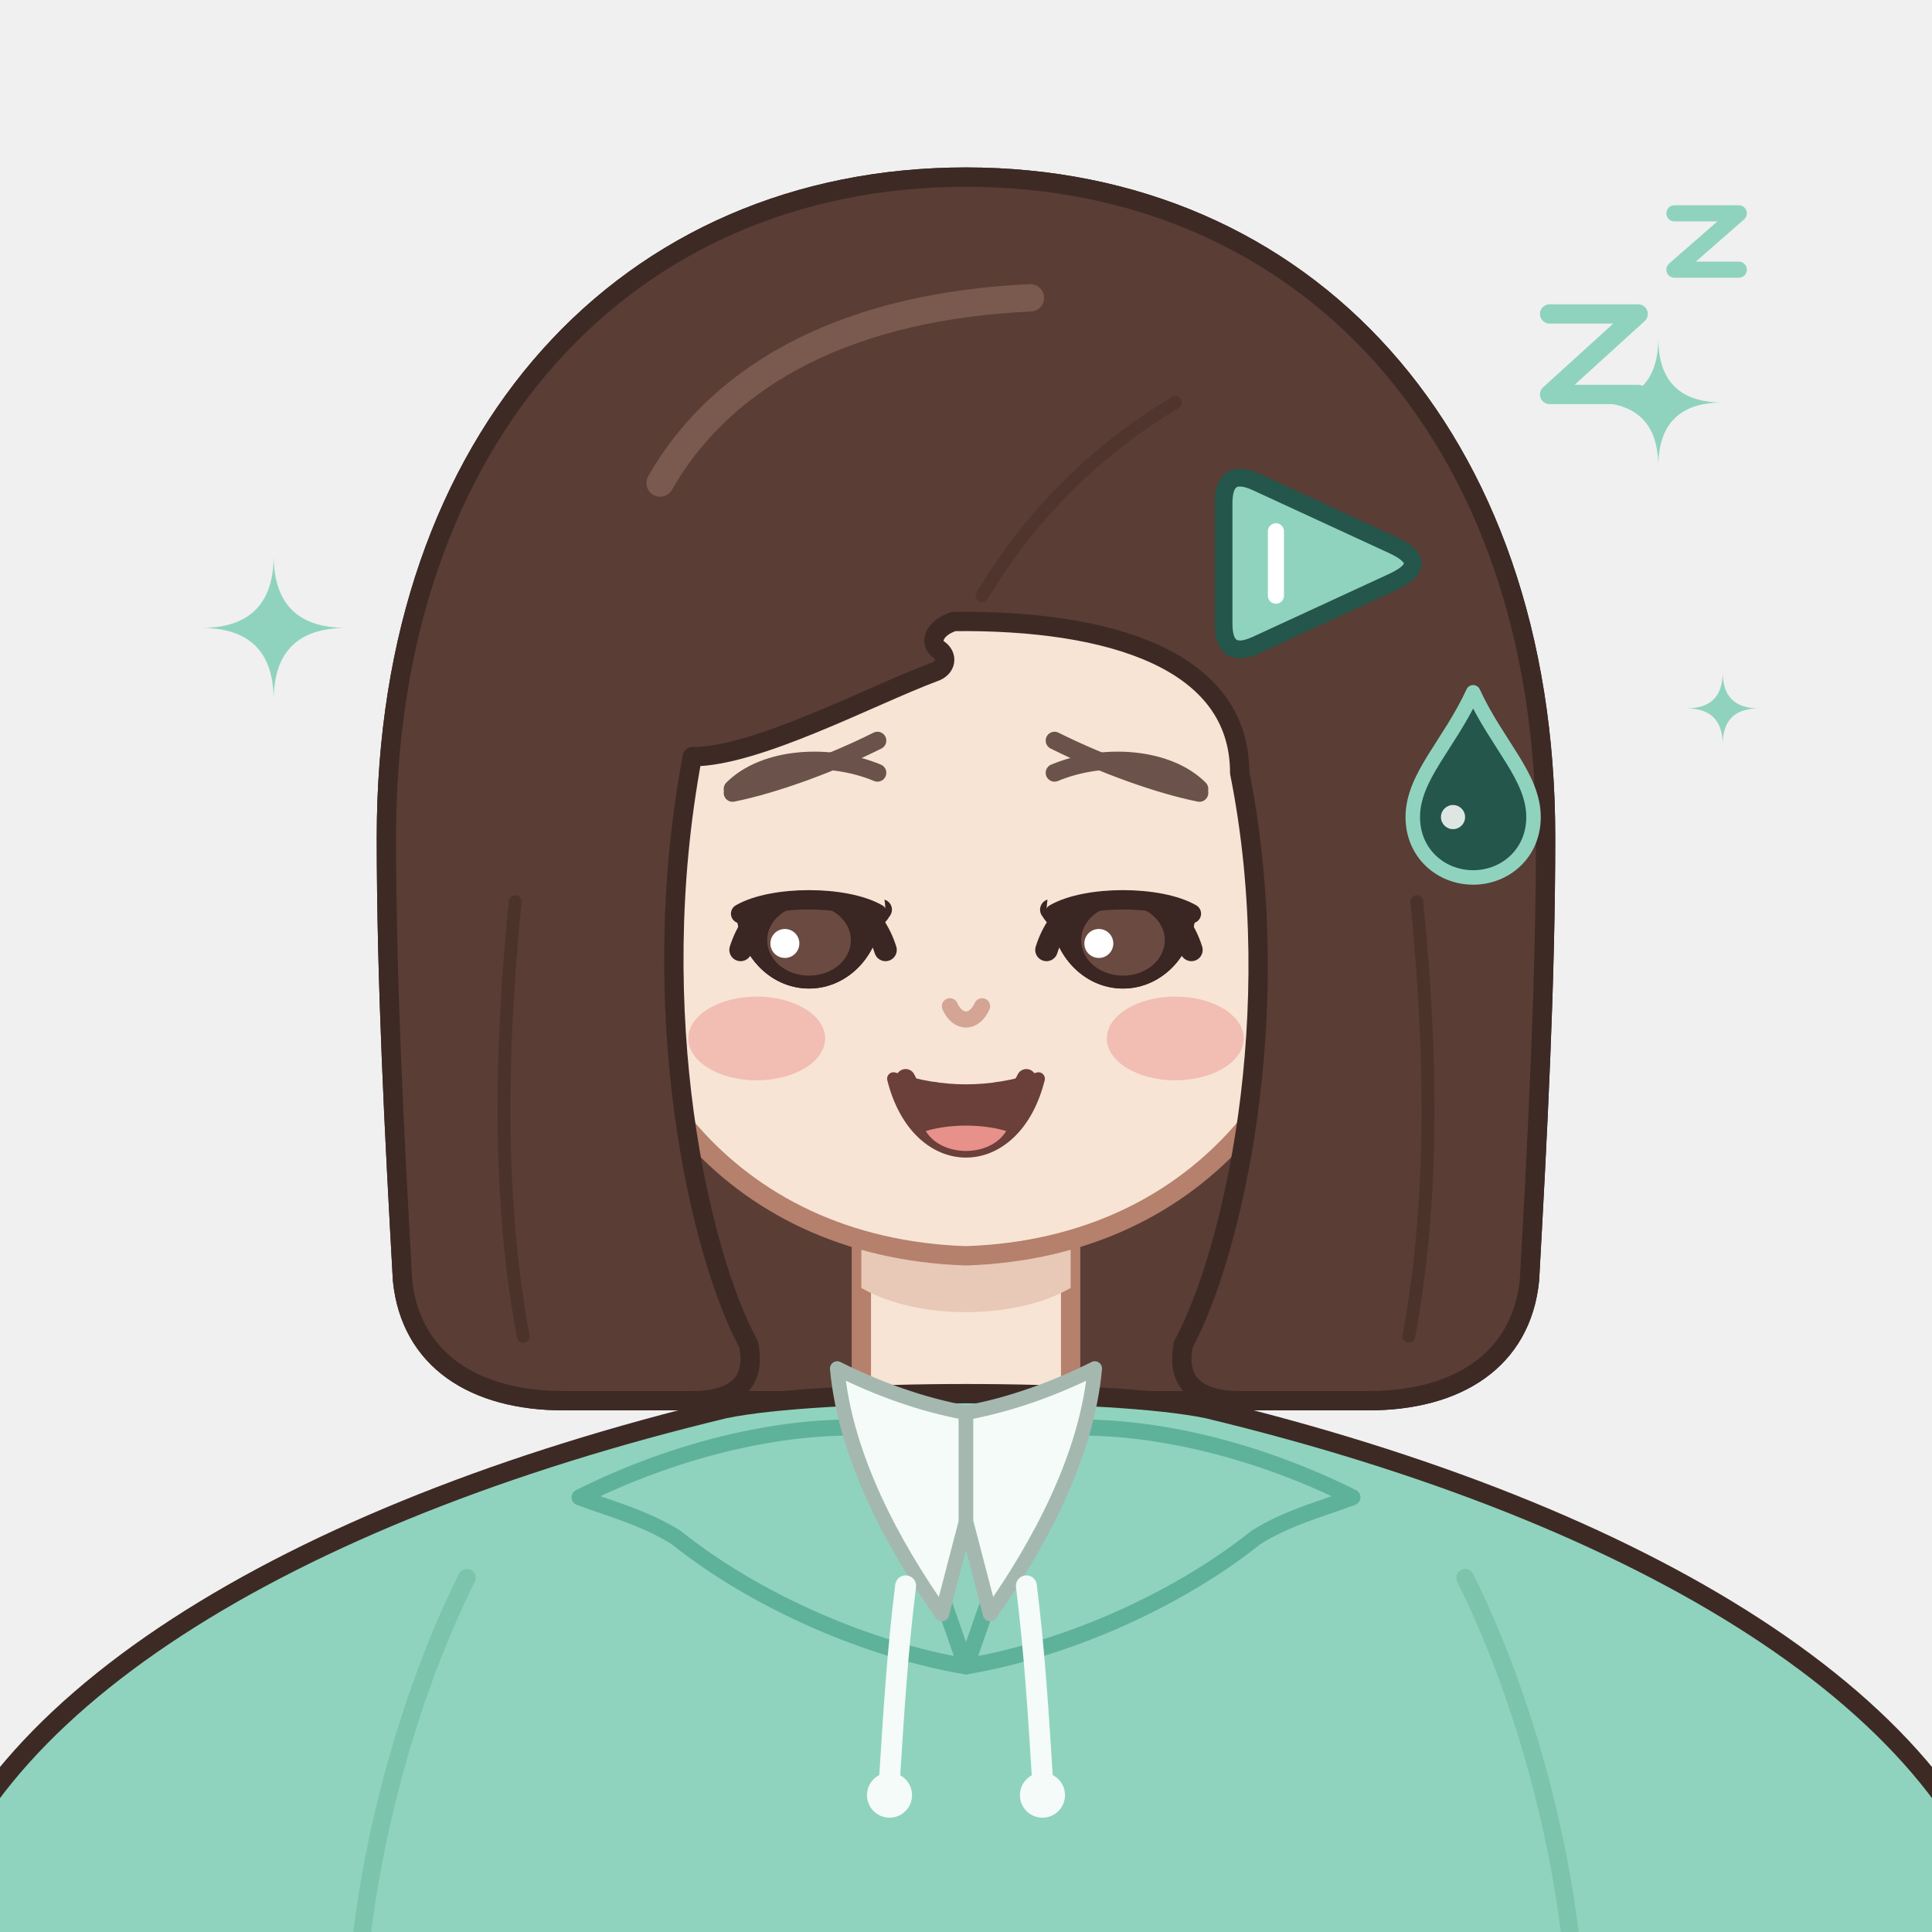
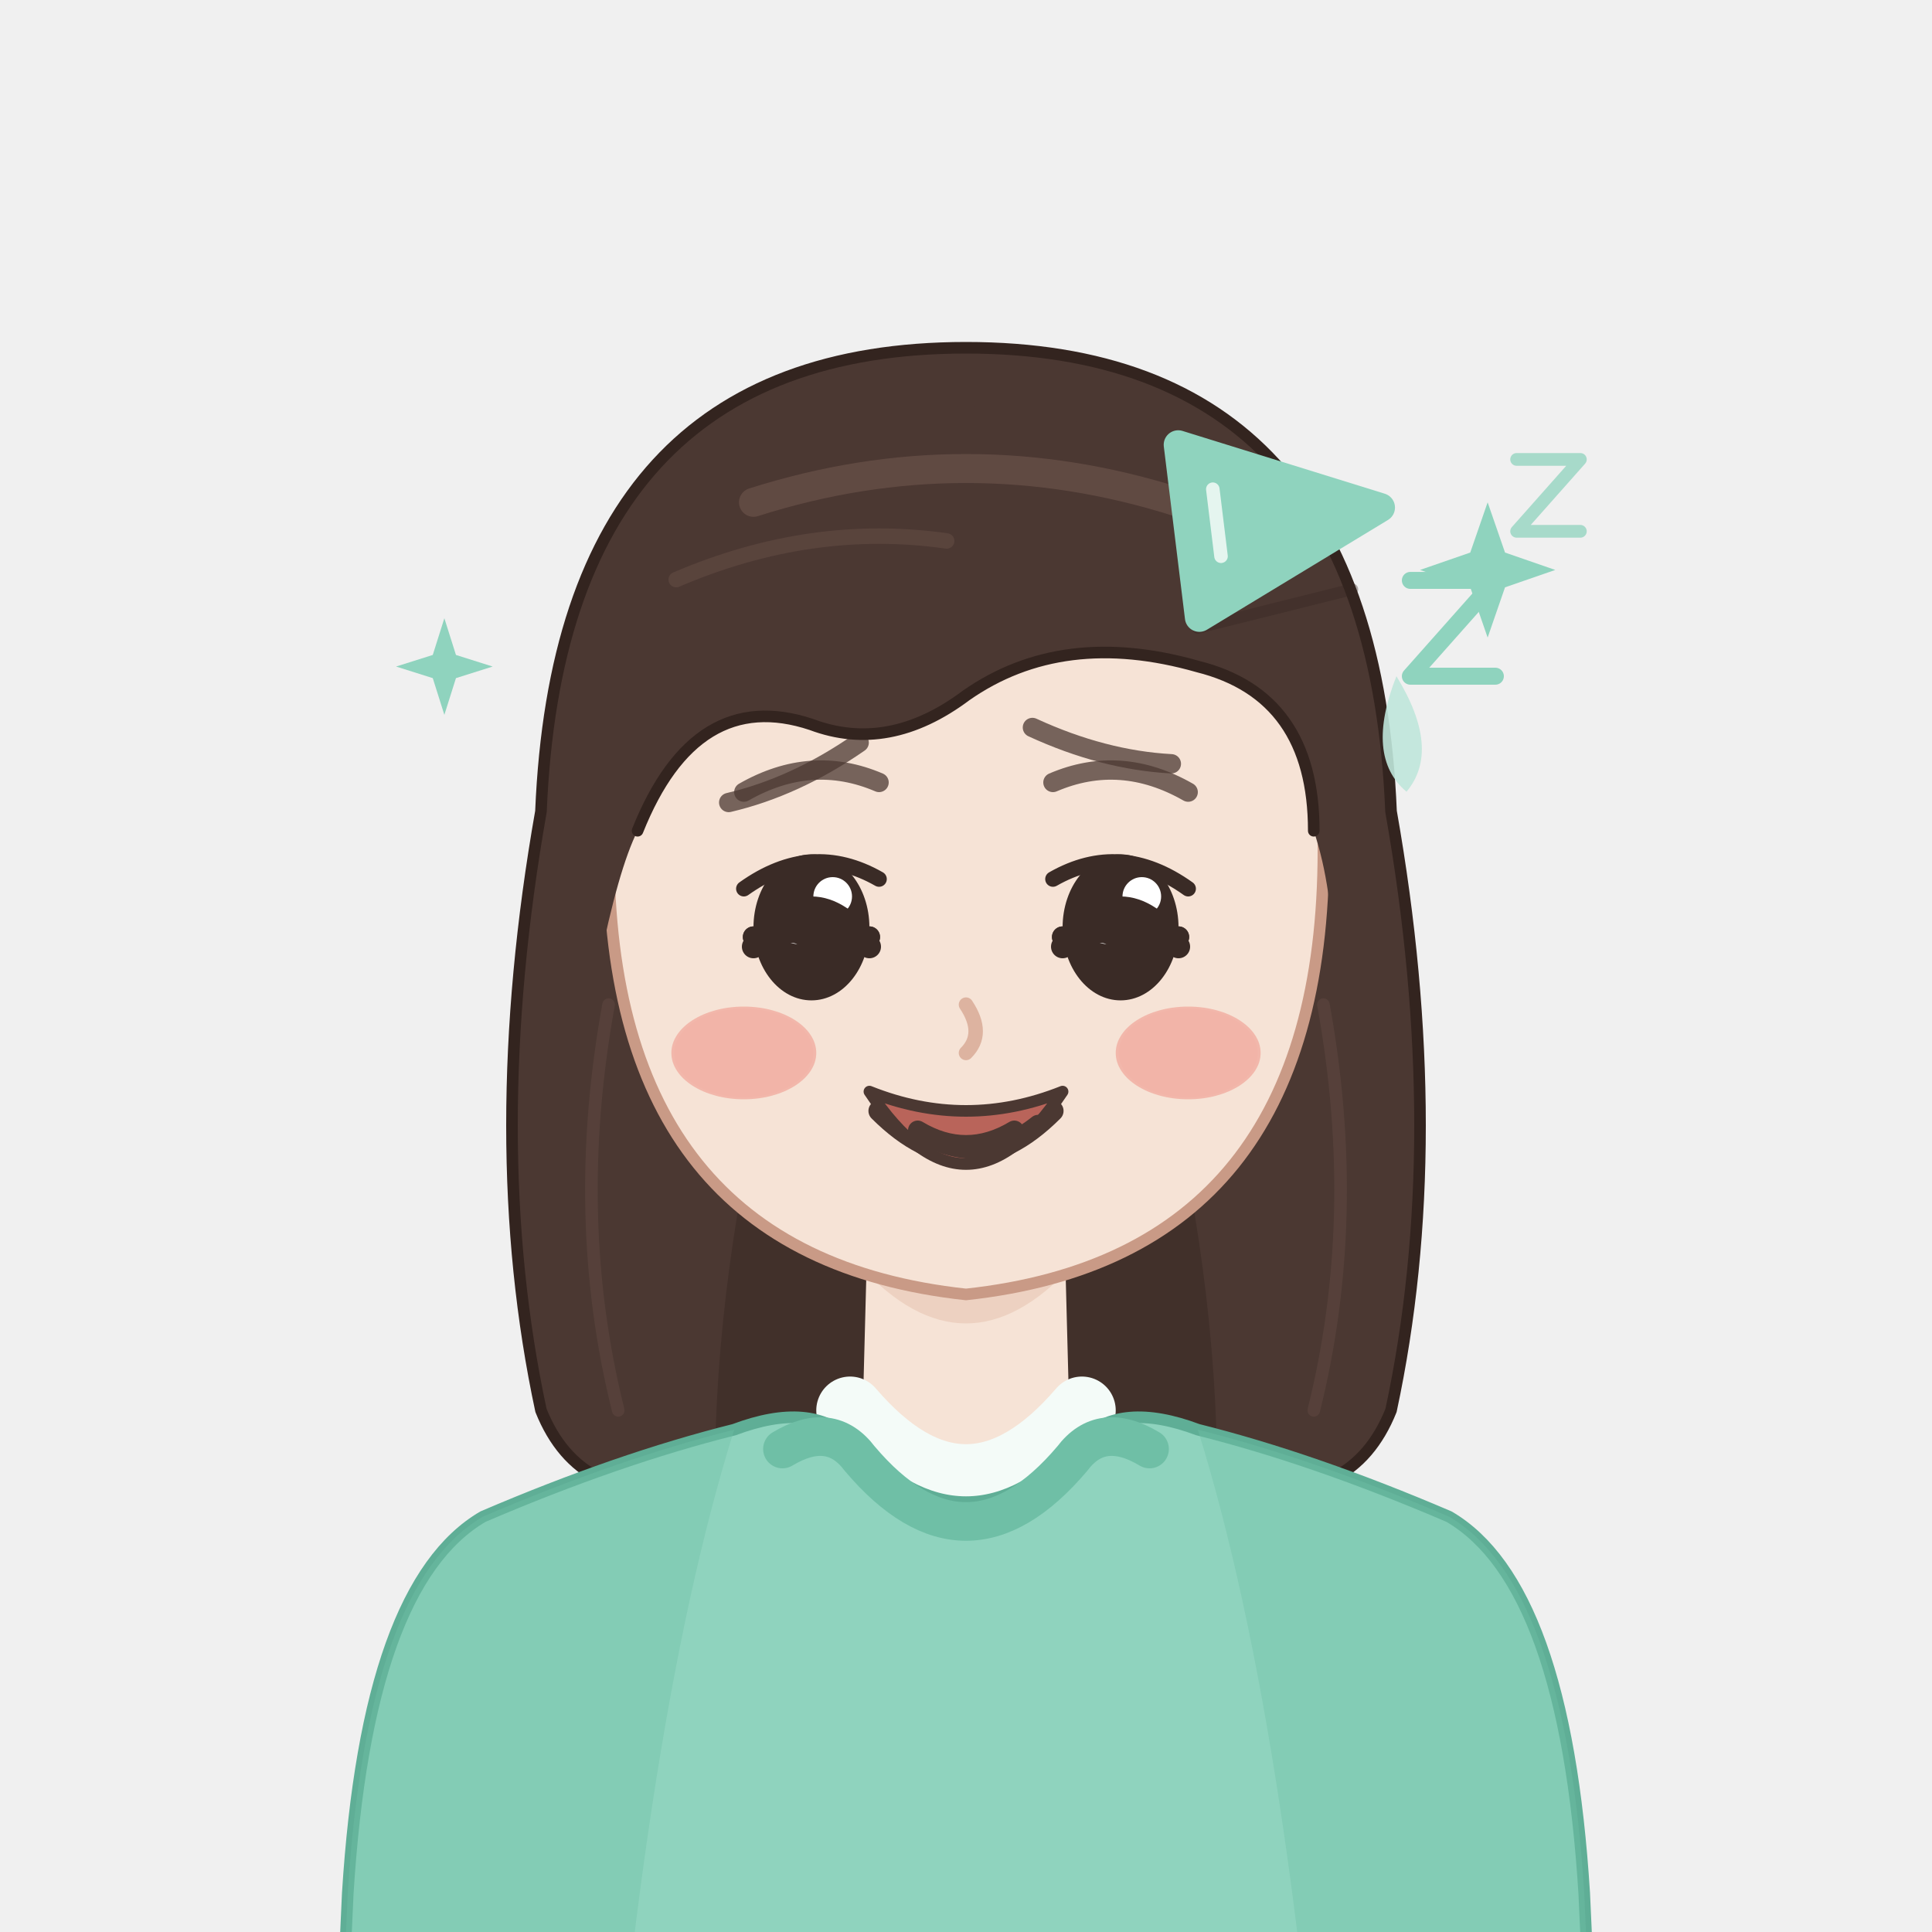
<svg xmlns="http://www.w3.org/2000/svg" viewBox="0 0 240 240">
  <g id="hair_back">
-     <path fill="#5A3D35" stroke="#3D2A25" stroke-width="2.4" stroke-linecap="round" stroke-linejoin="round" d="M120 22 C162 22 192 54 192 104 C192 122 191 141 190 159 C189 169 181 174 170 174 L70 174 C59 174 51 169 50 159 C49 141 48 122 48 104 C48 54 78 22 120 22 Z" />
+     <path fill="#4B3832" stroke="#33241F" stroke-width="1.44" stroke-linejoin="round" d="M 120 43.2 Q 69.6 43.2 67.2 100.8 Q 60 141.6 67.2 175.2 Q 72 187.2 86.4 184.8 L 153.6 184.8 Q 168 187.2 172.8 175.2 Q 180 141.6 172.8 100.8 Q 170.4 43.2 120 43.2 Z" />
+     <path fill="#33241F" opacity="0.4" d="M 96 129.6 Q 88.8 158.4 88.8 183.6 L 151.2 183.6 Q 151.2 158.4 144 129.6 Q 120 139.2 96 129.6 Z" />
+     <path fill="none" stroke="#6A5149" stroke-width="1.56" stroke-linecap="round" opacity="0.35" d="M 75.6 124.8 Q 70.8 151.2 76.8 175.2" />
+     <path fill="none" stroke="#6A5149" stroke-width="1.56" stroke-linecap="round" opacity="0.35" d="M 164.4 124.8 Q 169.2 151.2 163.2 175.2" />
  </g>
  <g id="body">
-     <path fill="#F7E4D5" stroke="#B5806C" stroke-width="2.4" stroke-linecap="round" stroke-linejoin="round" d="M107 148 L133 148 L133 182 C127 185 113 185 107 182 Z" />
-     <path fill="#E8C8B6" d="M107 150 L133 150 L133 160 C126 164 114 164 107 160 Z" />
-     <path fill="#8FD3BE" stroke="#3D2A25" stroke-width="2.4" stroke-linecap="round" stroke-linejoin="round" d="M-10 242 C-4 212 36 188 90 175 C102 172.5 138 172.5 150 175 C204 188 244 212 250 242 Z" />
-     <path fill="none" stroke="#7CC4AC" stroke-width="2.2" stroke-linecap="round" d="M58 196 C52 208 47 224 45 240" />
-     <path fill="none" stroke="#7CC4AC" stroke-width="2.2" stroke-linecap="round" d="M182 196 C188 208 193 224 195 240" />
-     <path fill="#8FD3BE" stroke="#5FB29A" stroke-width="2" stroke-linecap="round" stroke-linejoin="round" d="M72 186 C84 180 98 176.5 110 177.5 C113 187 116.5 197 120 207 C108 205 94 199 84 191 C80 188.5 76 187.5 72 186 Z" />
-     <path fill="#8FD3BE" stroke="#5FB29A" stroke-width="2" stroke-linecap="round" stroke-linejoin="round" d="M168 186 C156 180 142 176.5 130 177.5 C127 187 123.5 197 120 207 C132 205 146 199 156 191 C160 188.5 164 187.5 168 186 Z" />
-     <path fill="#F4FBF8" stroke="#A4B8B0" stroke-width="1.8" stroke-linecap="round" stroke-linejoin="round" d="M104 170 C109 172.5 114.5 174.5 120 175.5 L120 189 L117 200.5 C111 192 105 181 104 170 Z" />
-     <path fill="#F4FBF8" stroke="#A4B8B0" stroke-width="1.8" stroke-linecap="round" stroke-linejoin="round" d="M136 170 C131 172.5 125.5 174.5 120 175.5 L120 189 L123 200.5 C129 192 135 181 136 170 Z" />
-     <path fill="none" stroke="#F4FBF8" stroke-width="2.6" stroke-linecap="round" d="M112.5 197 C111.5 205 111 213 110.5 221" />
-     <path fill="none" stroke="#F4FBF8" stroke-width="2.6" stroke-linecap="round" d="M127.5 197 C128.5 205 129 213 129.5 221" />
-     <circle fill="#F4FBF8" cx="110.5" cy="223" r="2.8" />
-     <circle fill="#F4FBF8" cx="129.5" cy="223" r="2.8" />
+     <path fill="#F6E3D6" d="M 108 144 L 132 144 L 133.2 189.6 L 106.8 189.6 Z" />
+     <path fill="#EBCDBB" opacity="0.8" d="M 106.8 151.2 Q 120 165.6 133.2 151.2 L 133.2 157.2 Q 120 171.6 106.8 157.2 Z" />
+     <path fill="none" stroke="#F4FBF8" stroke-width="8.4" stroke-linecap="round" d="M 105.6 175.2 Q 120 192 134.4 175.2" />
+     <path fill="#8FD3BE" stroke="#5FAE96" stroke-width="1.44" stroke-linejoin="round" d="M 40.8 288 L 43.2 235.2 Q 45.6 196.8 60 188.4 Q 76.8 181.2 91.2 177.6 Q 100.8 174 105.6 178.8 Q 120 194.4 134.4 178.8 Q 139.2 174 148.8 177.6 Q 163.2 181.2 180 188.4 Q 194.4 196.8 196.8 235.2 L 199.2 288 Z" />
+     <path fill="#6FBFA6" opacity="0.38" d="M 43.2 235.2 Q 45.6 196.8 60 188.4 Q 76.8 181.2 91.2 177.6 Q 79.2 216 74.4 288 L 40.8 288 Z" />
+     <path fill="#6FBFA6" opacity="0.38" d="M 196.8 235.2 Q 194.4 196.8 180 188.4 Q 163.2 181.2 148.8 177.6 Q 160.8 216 165.6 288 L 199.2 288 Z" />
+     <path fill="none" stroke="#6FBFA6" stroke-width="4.8" stroke-linecap="round" stroke-linejoin="round" d="M 97.2 180 Q 103.2 176.4 106.8 181.2 Q 120 196.8 133.2 181.2 Q 136.8 176.4 142.8 180" />
  </g>
  <g id="head">
-     <path fill="#F7E4D5" stroke="#B5806C" stroke-width="2.4" stroke-linecap="round" stroke-linejoin="round" d="M120 57 C147 57 166 80 166 108 C166 132 150 155 120 156 C90 155 74 132 74 108 C74 80 93 57 120 57 Z" />
+     <path fill="#F6E3D6" stroke="#C99A86" stroke-width="1.44" d="M 75.6 105.6 Q 75.6 156 120 160.8 Q 164.4 156 164.4 105.6 Q 164.4 62.4 120 62.4 Q 75.6 62.4 75.6 105.6 Z" />
  </g>
  <g id="blush">
-     <ellipse fill="#F1B6AD" fill-opacity="0.85" cx="94" cy="129" rx="8.5" ry="5.2" />
-     <ellipse fill="#F1B6AD" fill-opacity="0.85" cx="146" cy="129" rx="8.5" ry="5.2" />
+     <ellipse fill="#F2B3A6" opacity="0.62" cx="92.4" cy="130.8" rx="8.64" ry="5.52" />
+     <ellipse fill="#F2B3A6" opacity="0.62" cx="147.6" cy="130.8" rx="8.64" ry="5.52" />
  </g>
  <g id="nose">
-     <path fill="none" stroke="#D4A594" stroke-width="2" stroke-linecap="round" d="M118 125 C119 127.2 121 127.2 122 125" />
+     <path fill="none" stroke="#DDB3A0" stroke-width="1.8" stroke-linecap="round" d="M 120 124.8 Q 122.4 128.4 120 130.8" />
  </g>
  <g id="mouth_smile">
-     <path fill="none" stroke="#6B3F3A" stroke-width="2.4" stroke-linecap="round" d="M112.5 134 C115 139.5 125 139.5 127.5 134" />
+     <path fill="none" stroke="#4B3832" stroke-width="2.64" stroke-linecap="round" d="M 109.2 138 Q 120 148.8 130.8 138" />
  </g>
  <g id="mouth_happy">
-     <path fill="#6B3F3A" stroke="#6B3F3A" stroke-width="1.6" stroke-linejoin="round" d="M111 134 C114 146 126 146 129 134 C123 136 117 136 111 134 Z" />
-     <path fill="#E8908A" d="M115 140.5 C117 143.8 123 143.8 125 140.5 C122 139.6 118 139.6 115 140.5 Z" />
+     <ellipse fill="#F2B3A6" opacity="0.9" cx="92.4" cy="130.8" rx="9" ry="5.76" />
+     <ellipse fill="#F2B3A6" opacity="0.9" cx="147.6" cy="130.8" rx="9" ry="5.76" />
+     <path fill="#B9645A" stroke="#4B3832" stroke-width="1.44" stroke-linejoin="round" d="M 108 135.6 Q 120 153.6 132 135.6 Q 120 140.4 108 135.6 Z" />
  </g>
  <g id="mouth_sorry">
-     <path fill="none" stroke="#6B3F3A" stroke-width="2.4" stroke-linecap="round" d="M116 137.2 C118 135.6 122 135.6 124 137.2" />
+     <path fill="none" stroke="#4B3832" stroke-width="2.4" stroke-linecap="round" d="M 114.61 140.95 Q 122.2 145.1 128.95 139.69" />
  </g>
  <g id="mouth_sleepy">
-     <path fill="none" stroke="#6B3F3A" stroke-width="2.2" stroke-linecap="round" d="M116 135.5 C117.5 138 122.5 138 124 135.5" />
+     <path fill="none" stroke="#4B3832" stroke-width="2.4" stroke-linecap="round" d="M 114 140.4 Q 120 144 126 140.4" />
  </g>
  <g id="eye_l_open">
-     <ellipse fill="#3A2622" cx="100.5" cy="113" rx="9" ry="9.8" />
-     <ellipse fill="#6A4A41" cx="100.5" cy="116.8" rx="5.2" ry="4.4" />
-     <circle fill="#FFFFFF" cx="97.2" cy="109" r="3" />
-     <circle fill="#FFFFFF" cx="104.2" cy="117.2" r="1.4" />
+     <ellipse fill="#3A2B26" cx="100.8" cy="115.2" rx="7.2" ry="9.07" />
+     <ellipse fill="#FFFFFF" cx="103.44" cy="111.36" rx="2.4" ry="2.4" />
+     <ellipse fill="#FFFFFF" opacity="0.8" cx="98.4" cy="118.2" rx="1.08" ry="1.08" />
+     <path fill="none" stroke="#3A2B26" stroke-width="1.92" stroke-linecap="round" d="M 92.4 110.4 Q 100.8 104.4 109.2 109.2" />
  </g>
  <g id="eye_l_closed">
-     <path fill="none" stroke="#3A2622" stroke-width="2.6" stroke-linecap="round" d="M92.5 113 C95.5 118 106.5 118 109.5 113" />
+     <path fill="none" stroke="#3A2B26" stroke-width="2.64" stroke-linecap="round" d="M 93.6 116.4 Q 100.8 121.8 108 116.4" />
  </g>
  <g id="eye_l_happy">
-     <path fill="none" stroke="#3A2622" stroke-width="2.8" stroke-linecap="round" d="M92 118 C95 108.5 107 108.5 110 118" />
+     <path fill="none" stroke="#3A2B26" stroke-width="2.88" stroke-linecap="round" d="M 93.6 117.6 Q 100.8 108 108 117.6" />
  </g>
  <g id="eye_l_sleepy">
-     <ellipse fill="#3A2622" cx="100.5" cy="113" rx="9" ry="9.8" />
-     <ellipse fill="#6A4A41" cx="100.5" cy="116.8" rx="5.2" ry="4.4" />
-     <circle fill="#FFFFFF" cx="97.5" cy="117.2" r="1.8" />
-     <path fill="#F7E4D5" d="M91 113.5 A9.5 10.8 0 0 1 110 113.5 C106 111.2 95 111.2 91 113.5 Z" />
-     <path fill="none" stroke="#3A2622" stroke-width="2.4" stroke-linecap="round" d="M92 113.5 C96 111.2 105 111.2 109 113.5" />
+     <path fill="none" stroke="#3A2B26" stroke-width="2.64" stroke-linecap="round" d="M 93.6 116.4 Q 100.8 121.2 108 116.4" />
  </g>
  <g id="eye_r_open">
-     <ellipse fill="#3A2622" cx="139.5" cy="113" rx="9" ry="9.8" />
-     <ellipse fill="#6A4A41" cx="139.5" cy="116.8" rx="5.2" ry="4.4" />
-     <circle fill="#FFFFFF" cx="136.2" cy="109" r="3" />
-     <circle fill="#FFFFFF" cx="143.2" cy="117.2" r="1.4" />
+     <ellipse fill="#3A2B26" cx="139.2" cy="115.2" rx="7.2" ry="9.07" />
+     <ellipse fill="#FFFFFF" cx="141.84" cy="111.36" rx="2.4" ry="2.4" />
+     <ellipse fill="#FFFFFF" opacity="0.8" cx="136.8" cy="118.2" rx="1.08" ry="1.08" />
+     <path fill="none" stroke="#3A2B26" stroke-width="1.92" stroke-linecap="round" d="M 130.8 109.2 Q 139.2 104.4 147.6 110.4" />
  </g>
  <g id="eye_r_closed">
-     <path fill="none" stroke="#3A2622" stroke-width="2.6" stroke-linecap="round" d="M130.5 113 C133.5 118 144.5 118 147.5 113" />
+     <path fill="none" stroke="#3A2B26" stroke-width="2.64" stroke-linecap="round" d="M 132 116.4 Q 139.2 121.8 146.4 116.4" />
  </g>
  <g id="eye_r_happy">
-     <path fill="none" stroke="#3A2622" stroke-width="2.8" stroke-linecap="round" d="M130 118 C133 108.5 145 108.5 148 118" />
+     <path fill="none" stroke="#3A2B26" stroke-width="2.88" stroke-linecap="round" d="M 132 117.6 Q 139.2 108 146.4 117.6" />
  </g>
  <g id="eye_r_sleepy">
-     <ellipse fill="#3A2622" cx="139.5" cy="113" rx="9" ry="9.8" />
-     <ellipse fill="#6A4A41" cx="139.5" cy="116.8" rx="5.2" ry="4.4" />
-     <circle fill="#FFFFFF" cx="136.5" cy="117.2" r="1.8" />
-     <path fill="#F7E4D5" d="M130 113.5 A9.5 10.8 0 0 1 149 113.5 C145 111.2 134 111.2 130 113.5 Z" />
-     <path fill="none" stroke="#3A2622" stroke-width="2.4" stroke-linecap="round" d="M131 113.5 C135 111.2 144 111.2 148 113.5" />
+     <path fill="none" stroke="#3A2B26" stroke-width="2.64" stroke-linecap="round" d="M 132 116.4 Q 139.2 121.2 146.4 116.4" />
  </g>
  <g id="brow_l">
-     <path fill="none" stroke="#6B524A" stroke-width="2.2" stroke-linecap="round" d="M91 98 C95 94 103 93.5 109 96" />
+     <path fill="none" stroke="#4B3832" stroke-width="2.4" stroke-linecap="round" opacity="0.75" d="M 92.4 98.4 Q 100.8 93.6 109.2 97.2" />
  </g>
  <g id="brow_r">
-     <path fill="none" stroke="#6B524A" stroke-width="2.2" stroke-linecap="round" d="M149 98 C145 94 137 93.5 131 96" />
+     <path fill="none" stroke="#4B3832" stroke-width="2.4" stroke-linecap="round" opacity="0.75" d="M 130.8 97.2 Q 139.2 93.6 147.6 98.4" />
  </g>
  <g id="brow_l_sorry">
-     <path fill="none" stroke="#6B524A" stroke-width="2.2" stroke-linecap="round" d="M91 98.5 C96 97.5 103 95 109 92" />
+     <path fill="none" stroke="#4B3832" stroke-width="2.4" stroke-linecap="round" opacity="0.75" d="M 90.52 99.69 Q 98.78 97.76 106.73 92.25" />
  </g>
  <g id="brow_r_sorry">
-     <path fill="none" stroke="#6B524A" stroke-width="2.2" stroke-linecap="round" d="M149 98.5 C144 97.5 137 95 131 92" />
+     <path fill="none" stroke="#4B3832" stroke-width="2.4" stroke-linecap="round" opacity="0.75" d="M 128.25 90.37 Q 137.04 94.42 145.51 94.88" />
  </g>
  <g id="hair_front">
-     <path fill="#5A3D35" stroke="#3D2A25" stroke-width="2.4" stroke-linecap="round" stroke-linejoin="round" d="M86 94 C94 94 108 86.5 116 83.5 C117.6 83 117.8 81.4 116.5 80.6 C115.5 79.8 116 78 118.5 77.2 C138 77 154 82 154 96 C160 126 153 156 147 167 C146 172 149 174 154 174 L170 174 C181 174 189 169 190 159 C191 141 192 122 192 104 C192 54 162 22 120 22 C78 22 48 54 48 104 C48 122 49 141 50 159 C51 169 59 174 70 174 L86 174 C91 174 94 172 93 167 C87 156 80 126 86 94 Z" />
-     <path fill="none" stroke="#7A5A4E" stroke-width="3.4" stroke-linecap="round" d="M82 60 C90 46 106 38 128 37" />
-     <path fill="none" stroke="#4B332C" stroke-opacity="0.7" stroke-width="1.6" stroke-linecap="round" d="M122 74 C128 64 136 56 146 50" />
-     <path fill="none" stroke="#4B332C" stroke-width="1.6" stroke-linecap="round" d="M64 112 C62 132 62 150 65 166" />
-     <path fill="none" stroke="#4B332C" stroke-width="1.6" stroke-linecap="round" d="M176 112 C178 132 178 150 175 166" />
+     <path fill="#4B3832" d="M 74.4 120 Q 67.2 52.8 120 50.4 Q 172.8 52.8 165.6 120 Q 165.6 110.4 163.2 103.2 Q 163.2 86.4 148.8 82.8 Q 132 78 120 86.4 Q 110.4 93.6 100.8 90 Q 86.4 85.2 79.2 103.2 Q 76.8 108 74.4 120 Z" />
+     <path fill="none" stroke="#6A5149" stroke-width="3.6" stroke-linecap="round" opacity="0.7" d="M 93.6 62.4 Q 120 54 146.4 62.4" />
+     <path fill="none" stroke="#6A5149" stroke-width="1.92" stroke-linecap="round" opacity="0.45" d="M 84 72 Q 100.8 64.8 117.6 67.2" />
+     <path fill="#4B3832" d="M 168 110.4 Q 165.6 105.6 163.2 103.2 Q 163.2 86.4 148.8 82.8 Q 132 78 120 86.4 Q 110.4 93.6 100.8 90 Q 86.4 85.2 79.2 103.2 Q 76.8 105.6 72 110.4 L 79.2 79.2 L 160.8 79.2 Z" />
+     <path fill="none" stroke="#33241F" stroke-width="1.44" stroke-linecap="round" stroke-linejoin="round" d="M 163.2 103.2 Q 163.2 86.4 148.8 82.8 Q 132 78 120 86.4 Q 110.4 93.6 100.8 90 Q 86.4 85.2 79.2 103.2" />
+     <path stroke="#33241F" stroke-width="1.44" stroke-linecap="round" opacity="0.35" fill="none" d="M 148.8 78 L 168 73.2" />
  </g>
  <g id="clip">
-     <path id="clip_shape" fill="#8FD3BE" stroke="#24564B" stroke-width="2.2" stroke-linejoin="round" d="M156.1 59.9 L173 67.7 Q178 70 173 72.3 L156.1 80.1 Q152 82 152 77.5 L152 62.5 Q152 58 156.1 59.9 Z" />
-     <path fill="none" stroke="#FFFFFF" stroke-width="2" stroke-linecap="round" d="M158.5 66 L158.5 74" />
+     <path id="clip_shape" fill="#8FD3BE" stroke="#8FD3BE" stroke-width="3.6" stroke-linejoin="round" d="M 146.36 55.25 L 148.99 76.69 L 171.49 63.05 Z" />
+     <path stroke="#F4FBF8" stroke-width="1.68" stroke-linecap="round" opacity="0.85" fill="none" d="M 150.66 60.77 L 151.68 69.1" />
  </g>
  <g id="drop">
-     <path fill="#24564B" stroke="#8FD3BE" stroke-width="1.8" stroke-linejoin="round" d="M183 86 C186 92.5 190.5 96.5 190.5 101.5 C190.5 106 187 109 183 109 C179 109 175.5 106 175.5 101.5 C175.5 96.5 180 92.5 183 86 Z" />
-     <circle fill="#FFFFFF" fill-opacity="0.85" cx="180.5" cy="101.5" r="1.5" />
+     <path fill="#BFE6DA" opacity="0.9" d="M 173.47 84 Q 179.08 93.15 174.72 98.35 Q 169.52 93.98 173.47 84 Z" />
  </g>
  <g id="sparkles">
-     <path fill="#8FD3BE" d="M34 69 Q34 78 43 78 Q34 78 34 87 Q34 78 25 78 Q34 78 34 69 Z" />
-     <path fill="#8FD3BE" d="M206 42 Q206 50 214 50 Q206 50 206 58 Q206 50 198 50 Q206 50 206 42 Z" />
-     <path fill="#8FD3BE" d="M214 83.5 Q214 88 218.5 88 Q214 88 214 92.5 Q214 88 209.5 88 Q214 88 214 83.5 Z" />
+     <path fill="#8FD3BE" d="M 184.8 62.4 L 186.96 68.64 L 193.2 70.8 L 186.96 72.96 L 184.8 79.2 L 182.64 72.96 L 176.4 70.8 L 182.64 68.64 Z" />
+     <path fill="#8FD3BE" d="M 55.2 76.8 L 56.64 81.36 L 61.2 82.8 L 56.64 84.24 L 55.2 88.8 L 53.76 84.24 L 49.2 82.8 L 53.76 81.36 Z" />
  </g>
  <g id="zz">
-     <path fill="none" stroke="#8FD3BE" stroke-width="2.4" stroke-linecap="round" stroke-linejoin="round" d="M192.5 39 L203.5 39 L192.5 49 L203.5 49" />
-     <path fill="none" stroke="#8FD3BE" stroke-width="2" stroke-linecap="round" stroke-linejoin="round" d="M208 26.5 L216 26.5 L208 33.5 L216 33.5" />
+     <path fill="none" stroke="#8FD3BE" stroke-width="2.11" stroke-linecap="round" stroke-linejoin="round" d="M 175.2 72.1 L 185.76 72.1 L 175.2 84 L 185.76 84" />
+     <path fill="none" stroke="#8FD3BE" stroke-width="1.58" stroke-linecap="round" stroke-linejoin="round" opacity="0.75" d="M 188.4 57.07 L 196.32 57.07 L 188.4 66 L 196.32 66" />
  </g>
</svg>
